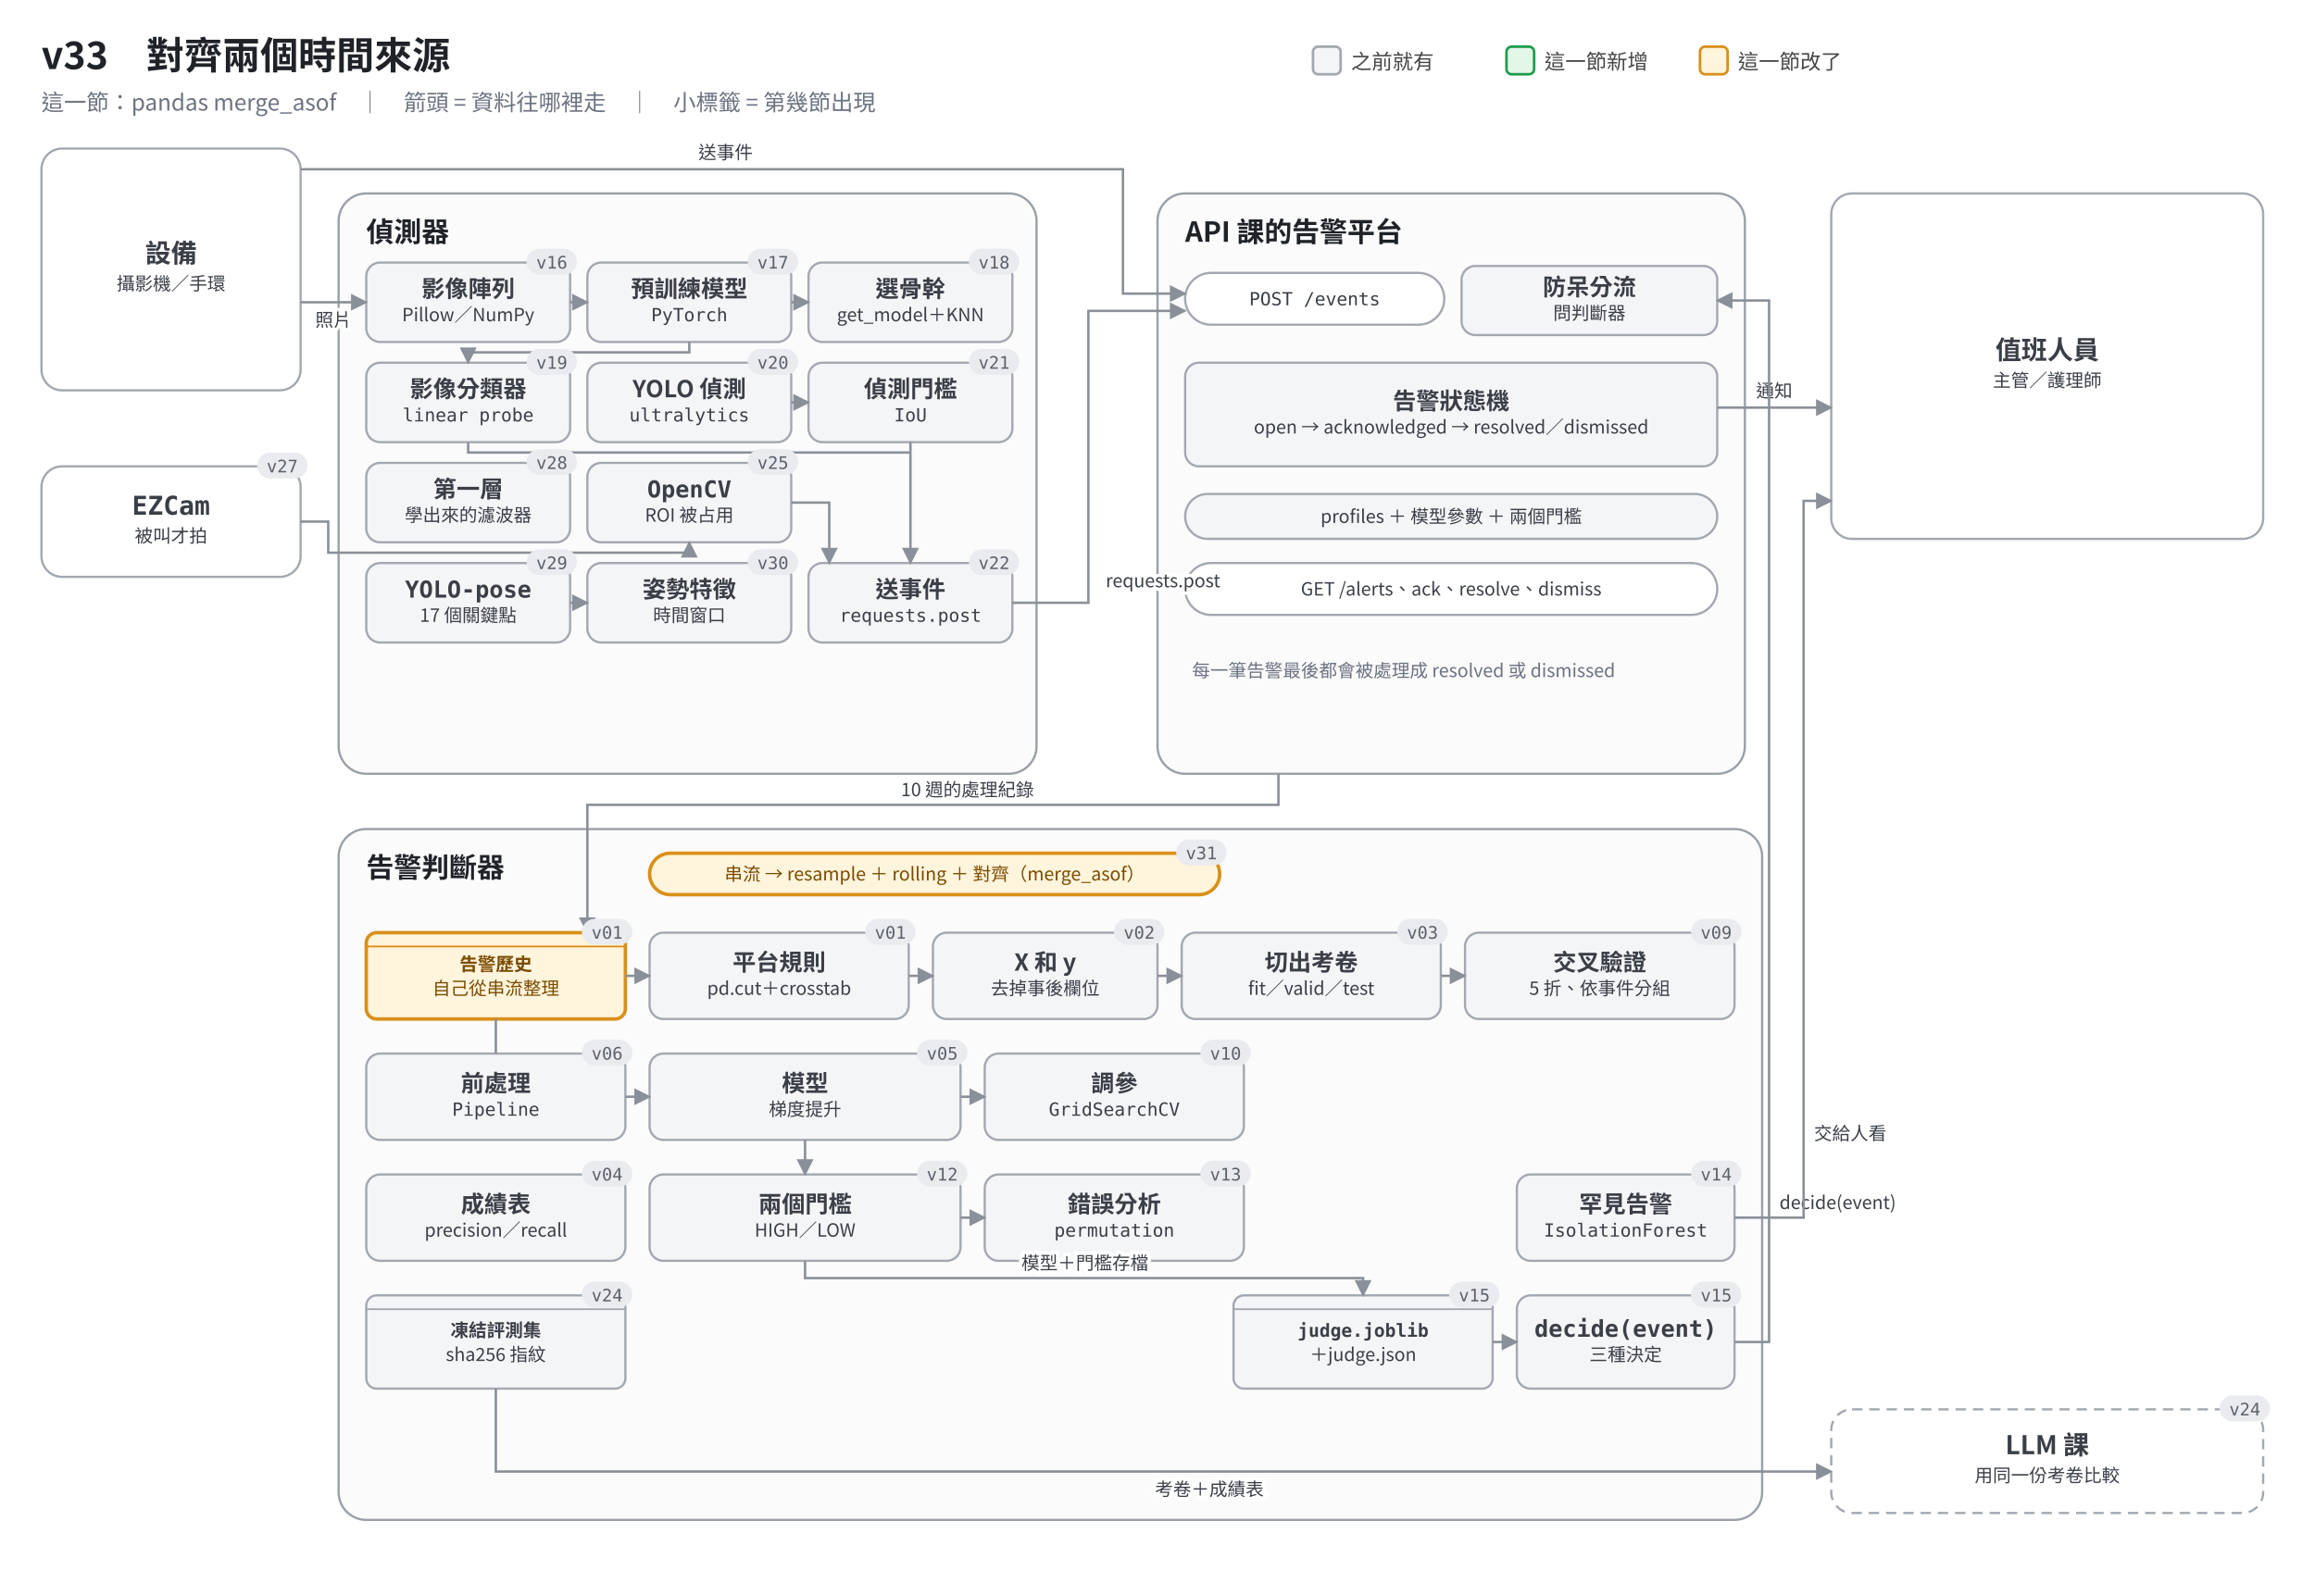
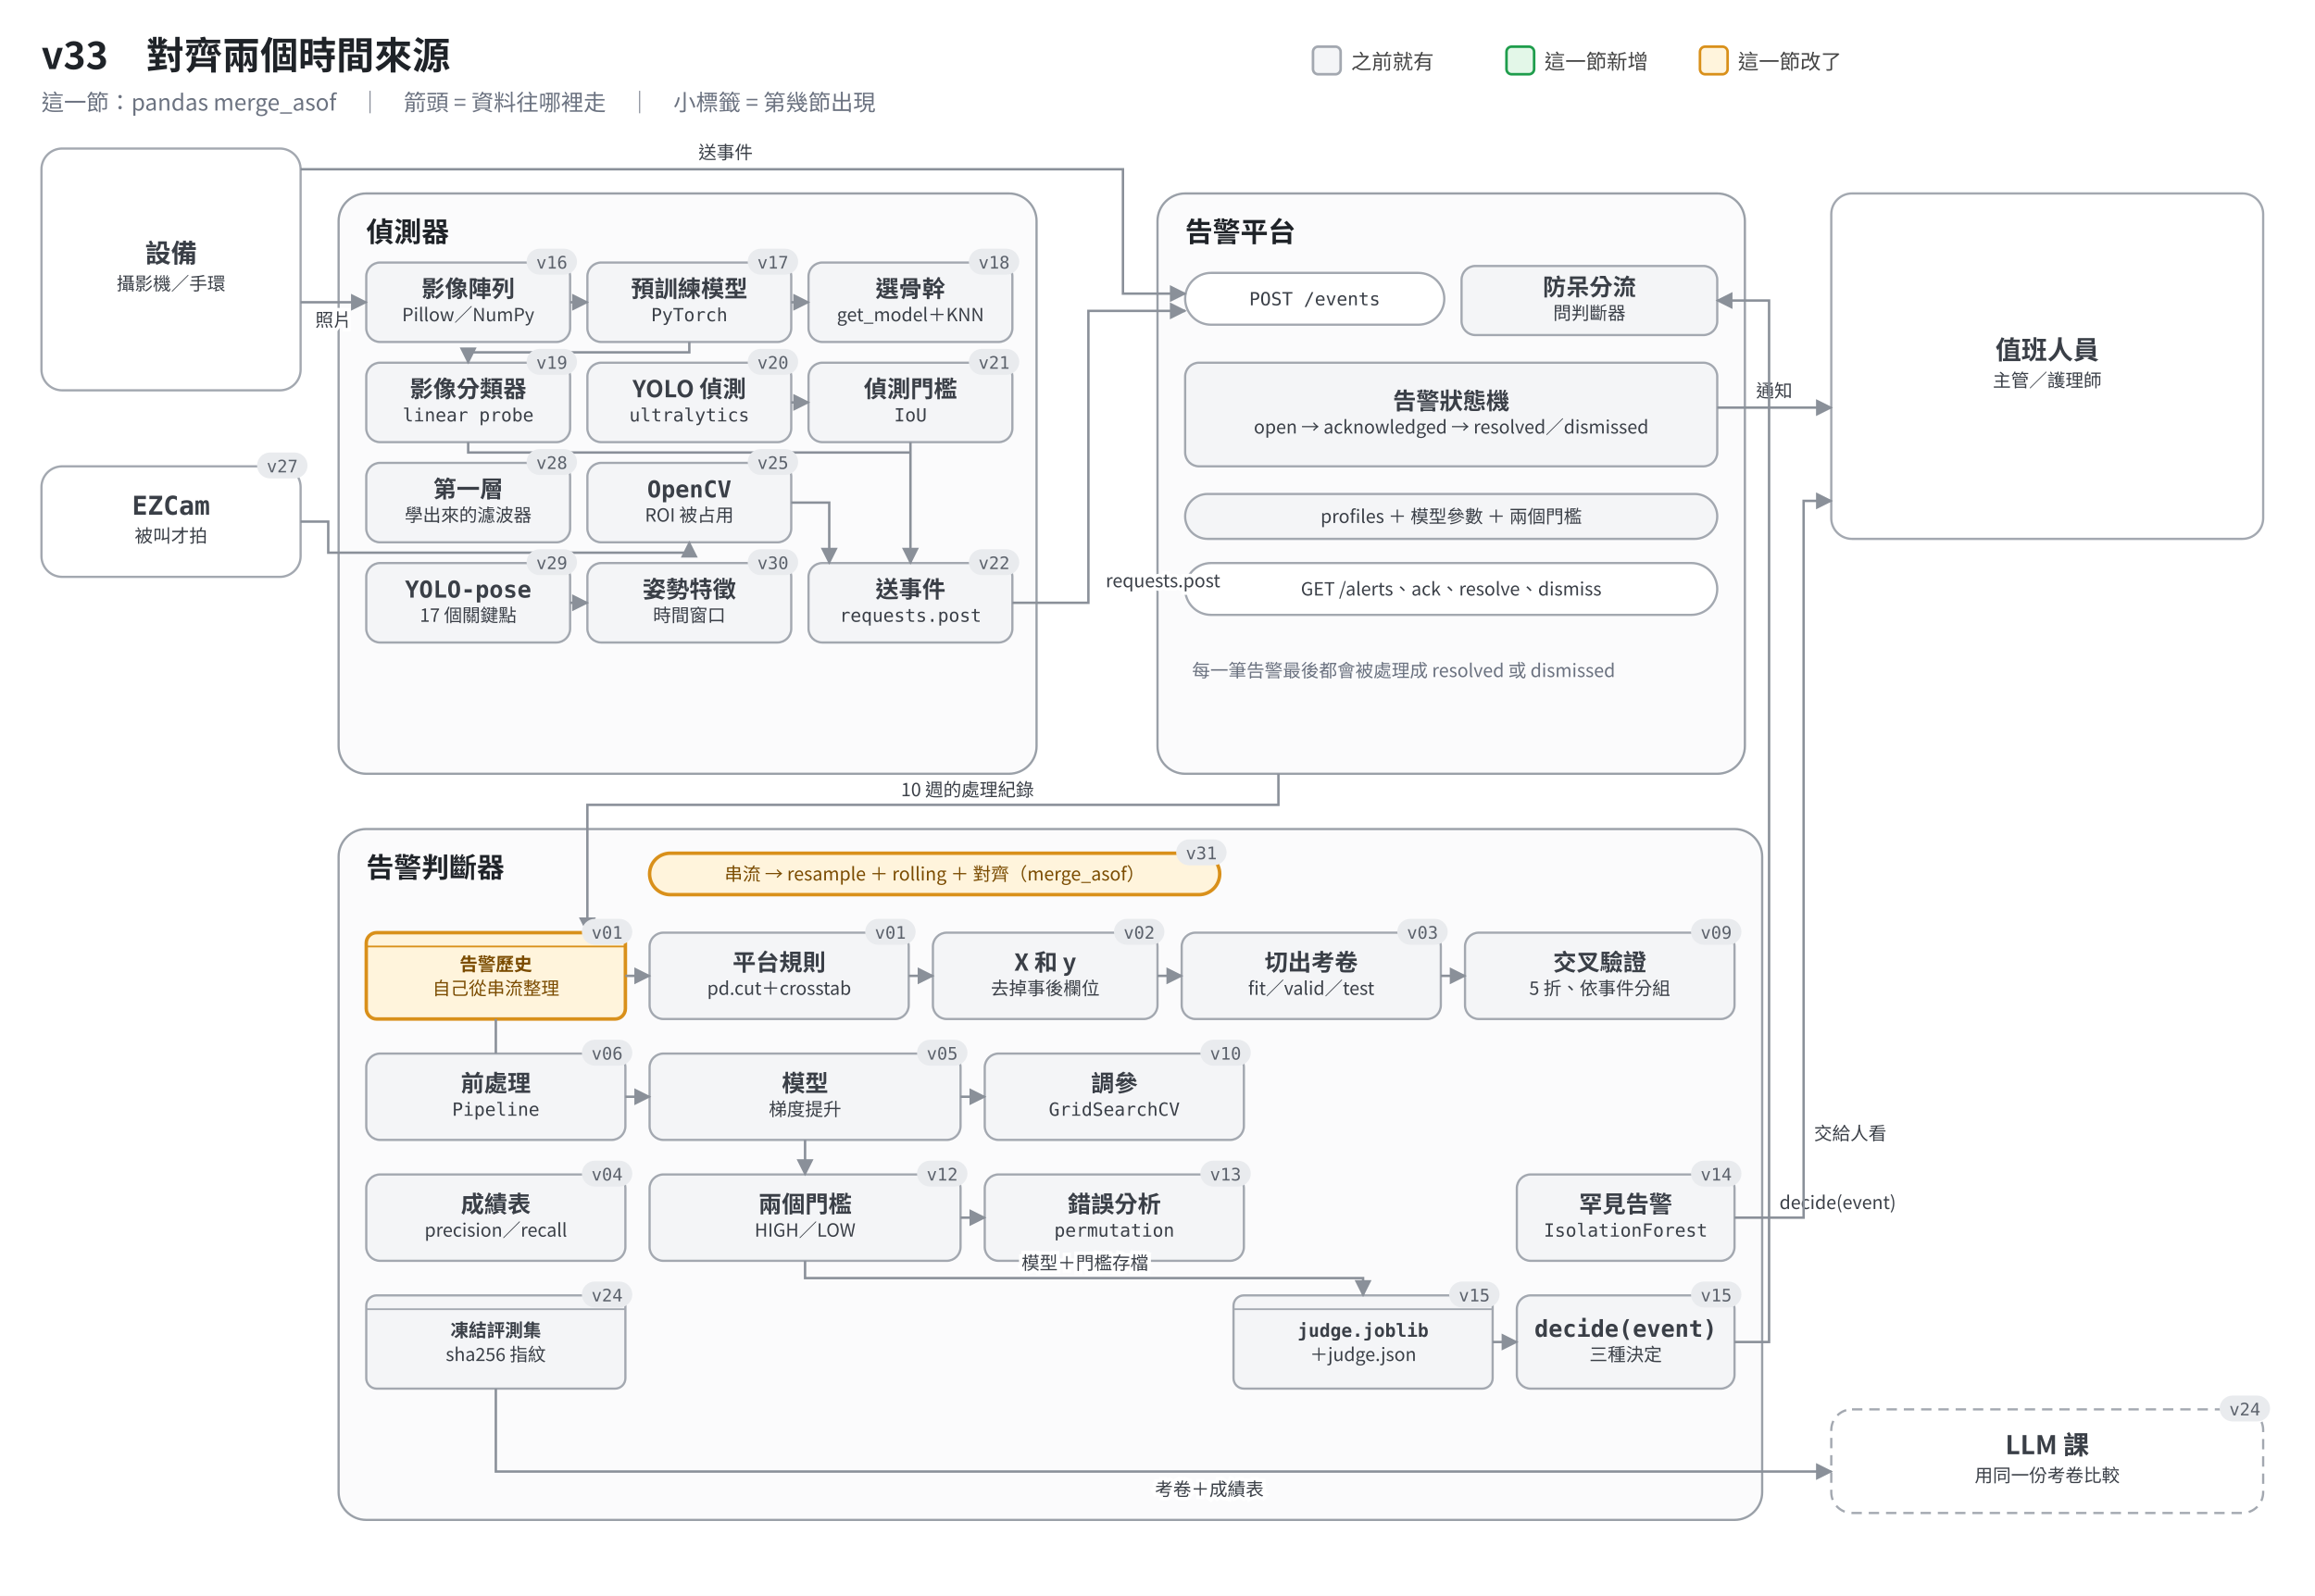
<svg xmlns="http://www.w3.org/2000/svg" viewBox="0 0 1340 924" width="1340" height="924">
  <defs>
    <marker id="arr-old" viewBox="0 0 10 10" refX="9" refY="5" markerWidth="7" markerHeight="7" orient="auto-start-reverse">
      <path d="M0,0 L10,5 L0,10 z" fill="#8a9099" />
    </marker>
    <marker id="arr-new" viewBox="0 0 10 10" refX="9" refY="5" markerWidth="7" markerHeight="7" orient="auto-start-reverse">
      <path d="M0,0 L10,5 L0,10 z" fill="#1f9d4c" />
    </marker>
    <marker id="arr-changed" viewBox="0 0 10 10" refX="9" refY="5" markerWidth="7" markerHeight="7" orient="auto-start-reverse">
      <path d="M0,0 L10,5 L0,10 z" fill="#d9901a" />
    </marker>
    <marker id="arr-error" viewBox="0 0 10 10" refX="9" refY="5" markerWidth="7" markerHeight="7" orient="auto-start-reverse">
      <path d="M0,0 L10,5 L0,10 z" fill="#d33a3a" />
    </marker>
  </defs>
  <rect width="1340" height="924" fill="#ffffff" />
  <text x="24" y="40" font-family="'PingFang TC','Noto Sans TC','Noto Sans CJK TC','Microsoft JhengHei',sans-serif" font-size="22" fill="#1f2328" font-weight="bold" text-anchor="start">v33　對齊兩個時間來源</text>
  <text x="24" y="64" font-family="'PingFang TC','Noto Sans TC','Noto Sans CJK TC','Microsoft JhengHei',sans-serif" font-size="13" fill="#6b7280" font-weight="normal" text-anchor="start">這一節：pandas merge_asof　｜　箭頭 = 資料往哪裡走　｜　小標籤 = 第幾節出現</text>
  <rect x="760" y="27" width="16" height="16" rx="3" fill="#f4f5f7" stroke="#a3a8b0" stroke-width="1.5" />
  <text x="782" y="40" font-family="'PingFang TC','Noto Sans TC','Noto Sans CJK TC','Microsoft JhengHei',sans-serif" font-size="12" fill="#444" font-weight="normal" text-anchor="start">之前就有</text>
  <rect x="872" y="27" width="16" height="16" rx="3" fill="#e3f7e8" stroke="#1f9d4c" stroke-width="1.5" />
  <text x="894" y="40" font-family="'PingFang TC','Noto Sans TC','Noto Sans CJK TC','Microsoft JhengHei',sans-serif" font-size="12" fill="#444" font-weight="normal" text-anchor="start">這一節新增</text>
  <rect x="984" y="27" width="16" height="16" rx="3" fill="#fff4dc" stroke="#d9901a" stroke-width="1.5" />
  <text x="1006" y="40" font-family="'PingFang TC','Noto Sans TC','Noto Sans CJK TC','Microsoft JhengHei',sans-serif" font-size="12" fill="#444" font-weight="normal" text-anchor="start">這一節改了</text>
  <rect x="670" y="112" width="340" height="336" rx="16" fill="#fbfbfc" stroke="#9aa0a8" stroke-width="1.3" />
-   <text x="686" y="140" font-family="'PingFang TC','Noto Sans TC','Noto Sans CJK TC','Microsoft JhengHei',sans-serif" font-size="16" fill="#1f2328" font-weight="bold" text-anchor="start">API 課的告警平台</text>
+   <text x="686" y="140" font-family="'PingFang TC','Noto Sans TC','Noto Sans CJK TC','Microsoft JhengHei',sans-serif" font-size="16" fill="#1f2328" font-weight="bold" text-anchor="start">告警平台</text>
  <rect x="196" y="112" width="404" height="336" rx="16" fill="#fbfbfc" stroke="#9aa0a8" stroke-width="1.3" />
  <text x="212" y="140" font-family="'PingFang TC','Noto Sans TC','Noto Sans CJK TC','Microsoft JhengHei',sans-serif" font-size="16" fill="#1f2328" font-weight="bold" text-anchor="start">偵測器</text>
  <rect x="196" y="480" width="824" height="400" rx="16" fill="#fbfbfc" stroke="#9aa0a8" stroke-width="1.3" />
  <text x="212" y="508" font-family="'PingFang TC','Noto Sans TC','Noto Sans CJK TC','Microsoft JhengHei',sans-serif" font-size="16" fill="#1f2328" font-weight="bold" text-anchor="start">告警判斷器</text>
  <rect x="24" y="86" width="150" height="140" rx="12" fill="#ffffff" stroke="#a3a8b0" stroke-width="1.3" />
  <text x="99" y="152" font-family="'PingFang TC','Noto Sans TC','Noto Sans CJK TC','Microsoft JhengHei',sans-serif" font-size="15" fill="#3a3f47" font-weight="bold" text-anchor="middle">設備</text>
  <text x="99" y="168" font-family="'PingFang TC','Noto Sans TC','Noto Sans CJK TC','Microsoft JhengHei',sans-serif" font-size="10.5" fill="#3a3f47" font-weight="normal" text-anchor="middle">攝影機／手環</text>
  <rect x="24" y="270" width="150" height="64" rx="12" fill="#ffffff" stroke="#a3a8b0" stroke-width="1.3" />
  <text x="99" y="298" font-family="'SF Mono',Menlo,Consolas,'DejaVu Sans Mono',monospace" font-size="15" fill="#3a3f47" font-weight="bold" text-anchor="middle">EZCam</text>
  <text x="99" y="314" font-family="'PingFang TC','Noto Sans TC','Noto Sans CJK TC','Microsoft JhengHei',sans-serif" font-size="10.5" fill="#3a3f47" font-weight="normal" text-anchor="middle">被叫才拍</text>
  <rect x="212" y="152" width="118" height="46" rx="8" fill="#f4f5f7" stroke="#a3a8b0" stroke-width="1.3" />
  <text x="271" y="172" font-family="'PingFang TC','Noto Sans TC','Noto Sans CJK TC','Microsoft JhengHei',sans-serif" font-size="13.5" fill="#3a3f47" font-weight="bold" text-anchor="middle">影像陣列</text>
  <text x="271" y="186" font-family="'PingFang TC','Noto Sans TC','Noto Sans CJK TC','Microsoft JhengHei',sans-serif" font-size="10.5" fill="#3a3f47" font-weight="normal" text-anchor="middle">Pillow／NumPy</text>
  <rect x="340" y="152" width="118" height="46" rx="8" fill="#f4f5f7" stroke="#a3a8b0" stroke-width="1.3" />
  <text x="399" y="172" font-family="'PingFang TC','Noto Sans TC','Noto Sans CJK TC','Microsoft JhengHei',sans-serif" font-size="13.5" fill="#3a3f47" font-weight="bold" text-anchor="middle">預訓練模型</text>
  <text x="399" y="186" font-family="'SF Mono',Menlo,Consolas,'DejaVu Sans Mono',monospace" font-size="10.5" fill="#3a3f47" font-weight="normal" text-anchor="middle">PyTorch</text>
  <rect x="468" y="152" width="118" height="46" rx="8" fill="#f4f5f7" stroke="#a3a8b0" stroke-width="1.3" />
  <text x="527" y="172" font-family="'PingFang TC','Noto Sans TC','Noto Sans CJK TC','Microsoft JhengHei',sans-serif" font-size="13.5" fill="#3a3f47" font-weight="bold" text-anchor="middle">選骨幹</text>
  <text x="527" y="186" font-family="'PingFang TC','Noto Sans TC','Noto Sans CJK TC','Microsoft JhengHei',sans-serif" font-size="10.5" fill="#3a3f47" font-weight="normal" text-anchor="middle">get_model＋KNN</text>
  <rect x="212" y="210" width="118" height="46" rx="8" fill="#f4f5f7" stroke="#a3a8b0" stroke-width="1.3" />
  <text x="271" y="230" font-family="'PingFang TC','Noto Sans TC','Noto Sans CJK TC','Microsoft JhengHei',sans-serif" font-size="13.5" fill="#3a3f47" font-weight="bold" text-anchor="middle">影像分類器</text>
  <text x="271" y="244" font-family="'SF Mono',Menlo,Consolas,'DejaVu Sans Mono',monospace" font-size="10.5" fill="#3a3f47" font-weight="normal" text-anchor="middle">linear probe</text>
  <rect x="340" y="210" width="118" height="46" rx="8" fill="#f4f5f7" stroke="#a3a8b0" stroke-width="1.3" />
  <text x="399" y="230" font-family="'PingFang TC','Noto Sans TC','Noto Sans CJK TC','Microsoft JhengHei',sans-serif" font-size="13.5" fill="#3a3f47" font-weight="bold" text-anchor="middle">YOLO 偵測</text>
  <text x="399" y="244" font-family="'SF Mono',Menlo,Consolas,'DejaVu Sans Mono',monospace" font-size="10.5" fill="#3a3f47" font-weight="normal" text-anchor="middle">ultralytics</text>
  <rect x="468" y="210" width="118" height="46" rx="8" fill="#f4f5f7" stroke="#a3a8b0" stroke-width="1.3" />
  <text x="527" y="230" font-family="'PingFang TC','Noto Sans TC','Noto Sans CJK TC','Microsoft JhengHei',sans-serif" font-size="13.5" fill="#3a3f47" font-weight="bold" text-anchor="middle">偵測門檻</text>
  <text x="527" y="244" font-family="'SF Mono',Menlo,Consolas,'DejaVu Sans Mono',monospace" font-size="10.5" fill="#3a3f47" font-weight="normal" text-anchor="middle">IoU</text>
  <rect x="212" y="268" width="118" height="46" rx="8" fill="#f4f5f7" stroke="#a3a8b0" stroke-width="1.3" />
  <text x="271" y="288" font-family="'PingFang TC','Noto Sans TC','Noto Sans CJK TC','Microsoft JhengHei',sans-serif" font-size="13.5" fill="#3a3f47" font-weight="bold" text-anchor="middle">第一層</text>
  <text x="271" y="302" font-family="'PingFang TC','Noto Sans TC','Noto Sans CJK TC','Microsoft JhengHei',sans-serif" font-size="10.5" fill="#3a3f47" font-weight="normal" text-anchor="middle">學出來的濾波器</text>
  <rect x="340" y="268" width="118" height="46" rx="8" fill="#f4f5f7" stroke="#a3a8b0" stroke-width="1.3" />
  <text x="399" y="288" font-family="'SF Mono',Menlo,Consolas,'DejaVu Sans Mono',monospace" font-size="13.5" fill="#3a3f47" font-weight="bold" text-anchor="middle">OpenCV</text>
  <text x="399" y="302" font-family="'PingFang TC','Noto Sans TC','Noto Sans CJK TC','Microsoft JhengHei',sans-serif" font-size="10.5" fill="#3a3f47" font-weight="normal" text-anchor="middle">ROI 被占用</text>
  <rect x="212" y="326" width="118" height="46" rx="8" fill="#f4f5f7" stroke="#a3a8b0" stroke-width="1.3" />
  <text x="271" y="346" font-family="'SF Mono',Menlo,Consolas,'DejaVu Sans Mono',monospace" font-size="13.5" fill="#3a3f47" font-weight="bold" text-anchor="middle">YOLO-pose</text>
  <text x="271" y="360" font-family="'PingFang TC','Noto Sans TC','Noto Sans CJK TC','Microsoft JhengHei',sans-serif" font-size="10.5" fill="#3a3f47" font-weight="normal" text-anchor="middle">17 個關鍵點</text>
  <rect x="340" y="326" width="118" height="46" rx="8" fill="#f4f5f7" stroke="#a3a8b0" stroke-width="1.3" />
  <text x="399" y="346" font-family="'PingFang TC','Noto Sans TC','Noto Sans CJK TC','Microsoft JhengHei',sans-serif" font-size="13.5" fill="#3a3f47" font-weight="bold" text-anchor="middle">姿勢特徵</text>
  <text x="399" y="360" font-family="'PingFang TC','Noto Sans TC','Noto Sans CJK TC','Microsoft JhengHei',sans-serif" font-size="10.5" fill="#3a3f47" font-weight="normal" text-anchor="middle">時間窗口</text>
  <rect x="468" y="326" width="118" height="46" rx="8" fill="#f4f5f7" stroke="#a3a8b0" stroke-width="1.3" />
  <text x="527" y="346" font-family="'PingFang TC','Noto Sans TC','Noto Sans CJK TC','Microsoft JhengHei',sans-serif" font-size="13.5" fill="#3a3f47" font-weight="bold" text-anchor="middle">送事件</text>
  <text x="527" y="360" font-family="'SF Mono',Menlo,Consolas,'DejaVu Sans Mono',monospace" font-size="10.5" fill="#3a3f47" font-weight="normal" text-anchor="middle">requests.post</text>
  <rect x="686" y="158" width="150" height="30" rx="15" fill="#ffffff" stroke="#a3a8b0" stroke-width="1.3" />
  <text x="761" y="176.78" font-family="'SF Mono',Menlo,Consolas,'DejaVu Sans Mono',monospace" font-size="10.5" fill="#3a3f47" font-weight="normal" text-anchor="middle">POST /events</text>
  <rect x="846" y="154" width="148" height="40" rx="8" fill="#f4f5f7" stroke="#a3a8b0" stroke-width="1.3" />
  <text x="920" y="171" font-family="'PingFang TC','Noto Sans TC','Noto Sans CJK TC','Microsoft JhengHei',sans-serif" font-size="13.5" fill="#3a3f47" font-weight="bold" text-anchor="middle">防呆分流</text>
  <text x="920" y="185" font-family="'PingFang TC','Noto Sans TC','Noto Sans CJK TC','Microsoft JhengHei',sans-serif" font-size="10.5" fill="#3a3f47" font-weight="normal" text-anchor="middle">問判斷器</text>
  <rect x="686" y="210" width="308" height="60" rx="8" fill="#f4f5f7" stroke="#a3a8b0" stroke-width="1.3" />
  <text x="840" y="237" font-family="'PingFang TC','Noto Sans TC','Noto Sans CJK TC','Microsoft JhengHei',sans-serif" font-size="13.5" fill="#3a3f47" font-weight="bold" text-anchor="middle">告警狀態機</text>
  <text x="840" y="251" font-family="'PingFang TC','Noto Sans TC','Noto Sans CJK TC','Microsoft JhengHei',sans-serif" font-size="10.5" fill="#3a3f47" font-weight="normal" text-anchor="middle">open → acknowledged → resolved／dismissed</text>
  <rect x="686" y="286" width="308" height="26" rx="13" fill="#f4f5f7" stroke="#a3a8b0" stroke-width="1.3" />
  <text x="840" y="302.78" font-family="'PingFang TC','Noto Sans TC','Noto Sans CJK TC','Microsoft JhengHei',sans-serif" font-size="10.5" fill="#3a3f47" font-weight="normal" text-anchor="middle">profiles ＋ 模型參數 ＋ 兩個門檻</text>
  <rect x="686" y="326" width="308" height="30" rx="15" fill="#ffffff" stroke="#a3a8b0" stroke-width="1.3" />
  <text x="840" y="344.78" font-family="'PingFang TC','Noto Sans TC','Noto Sans CJK TC','Microsoft JhengHei',sans-serif" font-size="10.5" fill="#3a3f47" font-weight="normal" text-anchor="middle">GET /alerts、ack、resolve、dismiss</text>
  <text x="690" y="392" font-family="'PingFang TC','Noto Sans TC','Noto Sans CJK TC','Microsoft JhengHei',sans-serif" font-size="10.5" fill="#6b7280" font-weight="normal" text-anchor="start">每一筆告警最後都會被處理成 resolved 或 dismissed</text>
  <rect x="1060" y="112" width="250" height="200" rx="12" fill="#ffffff" stroke="#a3a8b0" stroke-width="1.3" />
  <text x="1185" y="208" font-family="'PingFang TC','Noto Sans TC','Noto Sans CJK TC','Microsoft JhengHei',sans-serif" font-size="15" fill="#3a3f47" font-weight="bold" text-anchor="middle">值班人員</text>
  <text x="1185" y="224" font-family="'PingFang TC','Noto Sans TC','Noto Sans CJK TC','Microsoft JhengHei',sans-serif" font-size="10.5" fill="#3a3f47" font-weight="normal" text-anchor="middle">主管／護理師</text>
  <rect x="1060" y="816" width="250" height="60" rx="12" fill="#ffffff" stroke="#a3a8b0" stroke-width="1.3" stroke-dasharray="6 4" />
  <text x="1185" y="842" font-family="'PingFang TC','Noto Sans TC','Noto Sans CJK TC','Microsoft JhengHei',sans-serif" font-size="15" fill="#3a3f47" font-weight="bold" text-anchor="middle">LLM 課</text>
  <text x="1185" y="858" font-family="'PingFang TC','Noto Sans TC','Noto Sans CJK TC','Microsoft JhengHei',sans-serif" font-size="10.5" fill="#3a3f47" font-weight="normal" text-anchor="middle">用同一份考卷比較</text>
  <rect x="376" y="494" width="330" height="24" rx="12" fill="#fff4dc" stroke="#d9901a" stroke-width="2" />
  <text x="541" y="509.78" font-family="'PingFang TC','Noto Sans TC','Noto Sans CJK TC','Microsoft JhengHei',sans-serif" font-size="10.5" fill="#7a4b00" font-weight="normal" text-anchor="middle">串流 → resample ＋ rolling ＋ 對齊（merge_asof）</text>
  <rect x="212" y="540" width="150" height="50" rx="6" fill="#fff4dc" stroke="#d9901a" stroke-width="2" />
  <path d="M212,548 h150" stroke="#d9901a" stroke-width="1" />
  <text x="287" y="562" font-family="'PingFang TC','Noto Sans TC','Noto Sans CJK TC','Microsoft JhengHei',sans-serif" font-size="10.5" fill="#7a4b00" font-weight="bold" text-anchor="middle">告警歷史</text>
  <text x="287" y="576" font-family="'PingFang TC','Noto Sans TC','Noto Sans CJK TC','Microsoft JhengHei',sans-serif" font-size="10.5" fill="#7a4b00" font-weight="normal" text-anchor="middle">自己從串流整理</text>
  <rect x="376" y="540" width="150" height="50" rx="8" fill="#f4f5f7" stroke="#a3a8b0" stroke-width="1.3" />
  <text x="451" y="562" font-family="'PingFang TC','Noto Sans TC','Noto Sans CJK TC','Microsoft JhengHei',sans-serif" font-size="13.5" fill="#3a3f47" font-weight="bold" text-anchor="middle">平台規則</text>
  <text x="451" y="576" font-family="'PingFang TC','Noto Sans TC','Noto Sans CJK TC','Microsoft JhengHei',sans-serif" font-size="10.5" fill="#3a3f47" font-weight="normal" text-anchor="middle">pd.cut＋crosstab</text>
  <rect x="540" y="540" width="130" height="50" rx="8" fill="#f4f5f7" stroke="#a3a8b0" stroke-width="1.3" />
  <text x="605" y="562" font-family="'PingFang TC','Noto Sans TC','Noto Sans CJK TC','Microsoft JhengHei',sans-serif" font-size="13.5" fill="#3a3f47" font-weight="bold" text-anchor="middle">X 和 y</text>
  <text x="605" y="576" font-family="'PingFang TC','Noto Sans TC','Noto Sans CJK TC','Microsoft JhengHei',sans-serif" font-size="10.5" fill="#3a3f47" font-weight="normal" text-anchor="middle">去掉事後欄位</text>
  <rect x="684" y="540" width="150" height="50" rx="8" fill="#f4f5f7" stroke="#a3a8b0" stroke-width="1.3" />
  <text x="759" y="562" font-family="'PingFang TC','Noto Sans TC','Noto Sans CJK TC','Microsoft JhengHei',sans-serif" font-size="13.5" fill="#3a3f47" font-weight="bold" text-anchor="middle">切出考卷</text>
  <text x="759" y="576" font-family="'PingFang TC','Noto Sans TC','Noto Sans CJK TC','Microsoft JhengHei',sans-serif" font-size="10.5" fill="#3a3f47" font-weight="normal" text-anchor="middle">fit／valid／test</text>
  <rect x="848" y="540" width="156" height="50" rx="8" fill="#f4f5f7" stroke="#a3a8b0" stroke-width="1.3" />
  <text x="926" y="562" font-family="'PingFang TC','Noto Sans TC','Noto Sans CJK TC','Microsoft JhengHei',sans-serif" font-size="13.5" fill="#3a3f47" font-weight="bold" text-anchor="middle">交叉驗證</text>
  <text x="926" y="576" font-family="'PingFang TC','Noto Sans TC','Noto Sans CJK TC','Microsoft JhengHei',sans-serif" font-size="10.5" fill="#3a3f47" font-weight="normal" text-anchor="middle">5 折、依事件分組</text>
  <rect x="212" y="610" width="150" height="50" rx="8" fill="#f4f5f7" stroke="#a3a8b0" stroke-width="1.3" />
  <text x="287" y="632" font-family="'PingFang TC','Noto Sans TC','Noto Sans CJK TC','Microsoft JhengHei',sans-serif" font-size="13.5" fill="#3a3f47" font-weight="bold" text-anchor="middle">前處理</text>
  <text x="287" y="646" font-family="'SF Mono',Menlo,Consolas,'DejaVu Sans Mono',monospace" font-size="10.5" fill="#3a3f47" font-weight="normal" text-anchor="middle">Pipeline</text>
  <rect x="376" y="610" width="180" height="50" rx="8" fill="#f4f5f7" stroke="#a3a8b0" stroke-width="1.3" />
  <text x="466" y="632" font-family="'PingFang TC','Noto Sans TC','Noto Sans CJK TC','Microsoft JhengHei',sans-serif" font-size="13.5" fill="#3a3f47" font-weight="bold" text-anchor="middle">模型</text>
  <text x="466" y="646" font-family="'PingFang TC','Noto Sans TC','Noto Sans CJK TC','Microsoft JhengHei',sans-serif" font-size="10.5" fill="#3a3f47" font-weight="normal" text-anchor="middle">梯度提升</text>
  <rect x="570" y="610" width="150" height="50" rx="8" fill="#f4f5f7" stroke="#a3a8b0" stroke-width="1.3" />
  <text x="645" y="632" font-family="'PingFang TC','Noto Sans TC','Noto Sans CJK TC','Microsoft JhengHei',sans-serif" font-size="13.5" fill="#3a3f47" font-weight="bold" text-anchor="middle">調參</text>
  <text x="645" y="646" font-family="'SF Mono',Menlo,Consolas,'DejaVu Sans Mono',monospace" font-size="10.5" fill="#3a3f47" font-weight="normal" text-anchor="middle">GridSearchCV</text>
  <rect x="212" y="680" width="150" height="50" rx="8" fill="#f4f5f7" stroke="#a3a8b0" stroke-width="1.3" />
  <text x="287" y="702" font-family="'PingFang TC','Noto Sans TC','Noto Sans CJK TC','Microsoft JhengHei',sans-serif" font-size="13.5" fill="#3a3f47" font-weight="bold" text-anchor="middle">成績表</text>
  <text x="287" y="716" font-family="'PingFang TC','Noto Sans TC','Noto Sans CJK TC','Microsoft JhengHei',sans-serif" font-size="10.5" fill="#3a3f47" font-weight="normal" text-anchor="middle">precision／recall</text>
  <rect x="376" y="680" width="180" height="50" rx="8" fill="#f4f5f7" stroke="#a3a8b0" stroke-width="1.3" />
  <text x="466" y="702" font-family="'PingFang TC','Noto Sans TC','Noto Sans CJK TC','Microsoft JhengHei',sans-serif" font-size="13.5" fill="#3a3f47" font-weight="bold" text-anchor="middle">兩個門檻</text>
  <text x="466" y="716" font-family="'PingFang TC','Noto Sans TC','Noto Sans CJK TC','Microsoft JhengHei',sans-serif" font-size="10.5" fill="#3a3f47" font-weight="normal" text-anchor="middle">HIGH／LOW</text>
  <rect x="570" y="680" width="150" height="50" rx="8" fill="#f4f5f7" stroke="#a3a8b0" stroke-width="1.3" />
  <text x="645" y="702" font-family="'PingFang TC','Noto Sans TC','Noto Sans CJK TC','Microsoft JhengHei',sans-serif" font-size="13.5" fill="#3a3f47" font-weight="bold" text-anchor="middle">錯誤分析</text>
  <text x="645" y="716" font-family="'SF Mono',Menlo,Consolas,'DejaVu Sans Mono',monospace" font-size="10.5" fill="#3a3f47" font-weight="normal" text-anchor="middle">permutation</text>
  <rect x="878" y="680" width="126" height="50" rx="8" fill="#f4f5f7" stroke="#a3a8b0" stroke-width="1.3" />
  <text x="941" y="702" font-family="'PingFang TC','Noto Sans TC','Noto Sans CJK TC','Microsoft JhengHei',sans-serif" font-size="13.5" fill="#3a3f47" font-weight="bold" text-anchor="middle">罕見告警</text>
  <text x="941" y="716" font-family="'SF Mono',Menlo,Consolas,'DejaVu Sans Mono',monospace" font-size="10.5" fill="#3a3f47" font-weight="normal" text-anchor="middle">IsolationForest</text>
  <rect x="212" y="750" width="150" height="54" rx="6" fill="#f4f5f7" stroke="#a3a8b0" stroke-width="1.3" />
  <path d="M212,758 h150" stroke="#a3a8b0" stroke-width="1" />
  <text x="287" y="774" font-family="'PingFang TC','Noto Sans TC','Noto Sans CJK TC','Microsoft JhengHei',sans-serif" font-size="10.5" fill="#3a3f47" font-weight="bold" text-anchor="middle">凍結評測集</text>
  <text x="287" y="788" font-family="'PingFang TC','Noto Sans TC','Noto Sans CJK TC','Microsoft JhengHei',sans-serif" font-size="10.5" fill="#3a3f47" font-weight="normal" text-anchor="middle">sha256 指紋</text>
  <rect x="714" y="750" width="150" height="54" rx="6" fill="#f4f5f7" stroke="#a3a8b0" stroke-width="1.3" />
  <path d="M714,758 h150" stroke="#a3a8b0" stroke-width="1" />
  <text x="789" y="774" font-family="'SF Mono',Menlo,Consolas,'DejaVu Sans Mono',monospace" font-size="10.5" fill="#3a3f47" font-weight="bold" text-anchor="middle">judge.joblib</text>
  <text x="789" y="788" font-family="'PingFang TC','Noto Sans TC','Noto Sans CJK TC','Microsoft JhengHei',sans-serif" font-size="10.5" fill="#3a3f47" font-weight="normal" text-anchor="middle">＋judge.json</text>
  <rect x="878" y="750" width="126" height="54" rx="8" fill="#f4f5f7" stroke="#a3a8b0" stroke-width="1.3" />
  <text x="941" y="774" font-family="'SF Mono',Menlo,Consolas,'DejaVu Sans Mono',monospace" font-size="13.5" fill="#3a3f47" font-weight="bold" text-anchor="middle">decide(event)</text>
  <text x="941" y="788" font-family="'PingFang TC','Noto Sans TC','Noto Sans CJK TC','Microsoft JhengHei',sans-serif" font-size="10.5" fill="#3a3f47" font-weight="normal" text-anchor="middle">三種決定</text>
  <polyline points="174,98 650,98 650,170 686,170" fill="none" stroke="#8a9099" stroke-width="1.4" marker-end="url(#arr-old)" />
  <text x="420" y="92" font-family="'PingFang TC','Noto Sans TC','Noto Sans CJK TC','Microsoft JhengHei',sans-serif" font-size="10.5" fill="#3a3f47" text-anchor="middle" stroke="#fff" stroke-width="4" paint-order="stroke">送事件</text>
  <polyline points="174,175 212,175" fill="none" stroke="#8a9099" stroke-width="1.4" marker-end="url(#arr-old)" />
  <text x="193" y="189" font-family="'PingFang TC','Noto Sans TC','Noto Sans CJK TC','Microsoft JhengHei',sans-serif" font-size="10.5" fill="#3a3f47" text-anchor="middle" stroke="#fff" stroke-width="4" paint-order="stroke">照片</text>
  <polyline points="174,302 190,302 190,320 399,320 399,314" fill="none" stroke="#8a9099" stroke-width="1.4" marker-end="url(#arr-old)" />
  <polyline points="330,175 340,175" fill="none" stroke="#8a9099" stroke-width="1.4" marker-end="url(#arr-old)" />
  <polyline points="458,175 468,175" fill="none" stroke="#8a9099" stroke-width="1.4" marker-end="url(#arr-old)" />
  <polyline points="399,198 399,204 271,204 271,210" fill="none" stroke="#8a9099" stroke-width="1.4" marker-end="url(#arr-old)" />
  <polyline points="458,233 468,233" fill="none" stroke="#8a9099" stroke-width="1.4" marker-end="url(#arr-old)" />
  <polyline points="330,349 340,349" fill="none" stroke="#8a9099" stroke-width="1.4" marker-end="url(#arr-old)" />
  <polyline points="271,256 271,262 527,262" fill="none" stroke="#8a9099" stroke-width="1.4" />
  <polyline points="527,256 527,326" fill="none" stroke="#8a9099" stroke-width="1.4" marker-end="url(#arr-old)" />
  <polyline points="458,291 480,291 480,326" fill="none" stroke="#8a9099" stroke-width="1.4" marker-end="url(#arr-old)" />
  <polyline points="586,349 630,349 630,180 686,180" fill="none" stroke="#8a9099" stroke-width="1.4" marker-end="url(#arr-old)" />
  <text x="640" y="340" font-family="'PingFang TC','Noto Sans TC','Noto Sans CJK TC','Microsoft JhengHei',sans-serif" font-size="10.5" fill="#3a3f47" text-anchor="start" stroke="#fff" stroke-width="4" paint-order="stroke">requests.post</text>
  <polyline points="994,236 1060,236" fill="none" stroke="#8a9099" stroke-width="1.4" marker-end="url(#arr-old)" />
  <text x="1027" y="230" font-family="'PingFang TC','Noto Sans TC','Noto Sans CJK TC','Microsoft JhengHei',sans-serif" font-size="10.5" fill="#3a3f47" text-anchor="middle" stroke="#fff" stroke-width="4" paint-order="stroke">通知</text>
  <polyline points="740,448 740,466 340,466 340,540" fill="none" stroke="#8a9099" stroke-width="1.4" marker-end="url(#arr-old)" />
  <text x="560" y="461" font-family="'PingFang TC','Noto Sans TC','Noto Sans CJK TC','Microsoft JhengHei',sans-serif" font-size="10.5" fill="#3a3f47" text-anchor="middle" stroke="#fff" stroke-width="4" paint-order="stroke">10 週的處理紀錄</text>
  <polyline points="362,565 376,565" fill="none" stroke="#8a9099" stroke-width="1.4" marker-end="url(#arr-old)" />
  <polyline points="526,565 540,565" fill="none" stroke="#8a9099" stroke-width="1.4" marker-end="url(#arr-old)" />
  <polyline points="670,565 684,565" fill="none" stroke="#8a9099" stroke-width="1.4" marker-end="url(#arr-old)" />
  <polyline points="834,565 848,565" fill="none" stroke="#8a9099" stroke-width="1.4" marker-end="url(#arr-old)" />
  <polyline points="362,635 376,635" fill="none" stroke="#8a9099" stroke-width="1.4" marker-end="url(#arr-old)" />
  <polyline points="556,635 570,635" fill="none" stroke="#8a9099" stroke-width="1.4" marker-end="url(#arr-old)" />
  <polyline points="287,610 287,590" fill="none" stroke="#8a9099" stroke-width="1.4" />
  <polyline points="466,660 466,680" fill="none" stroke="#8a9099" stroke-width="1.4" marker-end="url(#arr-old)" />
  <polyline points="556,705 570,705" fill="none" stroke="#8a9099" stroke-width="1.4" marker-end="url(#arr-old)" />
  <polyline points="466,730 466,740 789,740 789,750" fill="none" stroke="#8a9099" stroke-width="1.4" marker-end="url(#arr-old)" />
  <text x="628" y="735" font-family="'PingFang TC','Noto Sans TC','Noto Sans CJK TC','Microsoft JhengHei',sans-serif" font-size="10.5" fill="#3a3f47" text-anchor="middle" stroke="#fff" stroke-width="4" paint-order="stroke">模型＋門檻存檔</text>
  <polyline points="864,777 878,777" fill="none" stroke="#8a9099" stroke-width="1.4" marker-end="url(#arr-old)" />
  <polyline points="1004,777 1024,777 1024,174 994,174" fill="none" stroke="#8a9099" stroke-width="1.4" marker-end="url(#arr-old)" />
  <text x="1030" y="700" font-family="'PingFang TC','Noto Sans TC','Noto Sans CJK TC','Microsoft JhengHei',sans-serif" font-size="10.5" fill="#3a3f47" text-anchor="start" stroke="#fff" stroke-width="4" paint-order="stroke">decide(event)</text>
  <polyline points="1004,705 1044,705 1044,290 1060,290" fill="none" stroke="#8a9099" stroke-width="1.4" marker-end="url(#arr-old)" />
  <text x="1050" y="660" font-family="'PingFang TC','Noto Sans TC','Noto Sans CJK TC','Microsoft JhengHei',sans-serif" font-size="10.5" fill="#3a3f47" text-anchor="start" stroke="#fff" stroke-width="4" paint-order="stroke">交給人看</text>
  <polyline points="287,804 287,852 1060,852" fill="none" stroke="#8a9099" stroke-width="1.4" marker-end="url(#arr-old)" />
  <text x="700" y="866" font-family="'PingFang TC','Noto Sans TC','Noto Sans CJK TC','Microsoft JhengHei',sans-serif" font-size="10.5" fill="#3a3f47" text-anchor="middle" stroke="#fff" stroke-width="4" paint-order="stroke">考卷＋成績表</text>
  <rect x="148.8" y="262" width="29.2" height="15" rx="7.5" fill="#e9ebee" />
  <text x="163.4" y="273.5" font-family="'SF Mono',Menlo,Consolas,'DejaVu Sans Mono',monospace" font-size="10" fill="#5b616b" font-weight="normal" text-anchor="middle">v27</text>
  <rect x="304.8" y="144" width="29.2" height="15" rx="7.5" fill="#e9ebee" />
  <text x="319.4" y="155.5" font-family="'SF Mono',Menlo,Consolas,'DejaVu Sans Mono',monospace" font-size="10" fill="#5b616b" font-weight="normal" text-anchor="middle">v16</text>
  <rect x="432.8" y="144" width="29.2" height="15" rx="7.5" fill="#e9ebee" />
  <text x="447.4" y="155.5" font-family="'SF Mono',Menlo,Consolas,'DejaVu Sans Mono',monospace" font-size="10" fill="#5b616b" font-weight="normal" text-anchor="middle">v17</text>
  <rect x="560.8" y="144" width="29.2" height="15" rx="7.5" fill="#e9ebee" />
  <text x="575.4" y="155.5" font-family="'SF Mono',Menlo,Consolas,'DejaVu Sans Mono',monospace" font-size="10" fill="#5b616b" font-weight="normal" text-anchor="middle">v18</text>
  <rect x="304.8" y="202" width="29.2" height="15" rx="7.5" fill="#e9ebee" />
  <text x="319.4" y="213.5" font-family="'SF Mono',Menlo,Consolas,'DejaVu Sans Mono',monospace" font-size="10" fill="#5b616b" font-weight="normal" text-anchor="middle">v19</text>
  <rect x="432.8" y="202" width="29.2" height="15" rx="7.5" fill="#e9ebee" />
  <text x="447.4" y="213.5" font-family="'SF Mono',Menlo,Consolas,'DejaVu Sans Mono',monospace" font-size="10" fill="#5b616b" font-weight="normal" text-anchor="middle">v20</text>
  <rect x="560.8" y="202" width="29.2" height="15" rx="7.5" fill="#e9ebee" />
  <text x="575.4" y="213.5" font-family="'SF Mono',Menlo,Consolas,'DejaVu Sans Mono',monospace" font-size="10" fill="#5b616b" font-weight="normal" text-anchor="middle">v21</text>
  <rect x="304.8" y="260" width="29.2" height="15" rx="7.5" fill="#e9ebee" />
  <text x="319.4" y="271.5" font-family="'SF Mono',Menlo,Consolas,'DejaVu Sans Mono',monospace" font-size="10" fill="#5b616b" font-weight="normal" text-anchor="middle">v28</text>
  <rect x="432.8" y="260" width="29.2" height="15" rx="7.5" fill="#e9ebee" />
  <text x="447.4" y="271.5" font-family="'SF Mono',Menlo,Consolas,'DejaVu Sans Mono',monospace" font-size="10" fill="#5b616b" font-weight="normal" text-anchor="middle">v25</text>
  <rect x="304.8" y="318" width="29.2" height="15" rx="7.5" fill="#e9ebee" />
  <text x="319.4" y="329.5" font-family="'SF Mono',Menlo,Consolas,'DejaVu Sans Mono',monospace" font-size="10" fill="#5b616b" font-weight="normal" text-anchor="middle">v29</text>
  <rect x="432.8" y="318" width="29.2" height="15" rx="7.5" fill="#e9ebee" />
  <text x="447.4" y="329.5" font-family="'SF Mono',Menlo,Consolas,'DejaVu Sans Mono',monospace" font-size="10" fill="#5b616b" font-weight="normal" text-anchor="middle">v30</text>
  <rect x="560.8" y="318" width="29.2" height="15" rx="7.5" fill="#e9ebee" />
  <text x="575.4" y="329.5" font-family="'SF Mono',Menlo,Consolas,'DejaVu Sans Mono',monospace" font-size="10" fill="#5b616b" font-weight="normal" text-anchor="middle">v22</text>
  <rect x="1284.8" y="808" width="29.2" height="15" rx="7.5" fill="#e9ebee" />
  <text x="1299.4" y="819.5" font-family="'SF Mono',Menlo,Consolas,'DejaVu Sans Mono',monospace" font-size="10" fill="#5b616b" font-weight="normal" text-anchor="middle">v24</text>
  <rect x="680.8" y="486" width="29.2" height="15" rx="7.5" fill="#e9ebee" />
  <text x="695.4" y="497.5" font-family="'SF Mono',Menlo,Consolas,'DejaVu Sans Mono',monospace" font-size="10" fill="#5b616b" font-weight="normal" text-anchor="middle">v31</text>
  <rect x="336.8" y="532" width="29.2" height="15" rx="7.5" fill="#e9ebee" />
  <text x="351.4" y="543.5" font-family="'SF Mono',Menlo,Consolas,'DejaVu Sans Mono',monospace" font-size="10" fill="#5b616b" font-weight="normal" text-anchor="middle">v01</text>
  <rect x="500.8" y="532" width="29.2" height="15" rx="7.5" fill="#e9ebee" />
  <text x="515.4" y="543.5" font-family="'SF Mono',Menlo,Consolas,'DejaVu Sans Mono',monospace" font-size="10" fill="#5b616b" font-weight="normal" text-anchor="middle">v01</text>
  <rect x="644.8" y="532" width="29.2" height="15" rx="7.5" fill="#e9ebee" />
  <text x="659.4" y="543.5" font-family="'SF Mono',Menlo,Consolas,'DejaVu Sans Mono',monospace" font-size="10" fill="#5b616b" font-weight="normal" text-anchor="middle">v02</text>
  <rect x="808.8" y="532" width="29.2" height="15" rx="7.5" fill="#e9ebee" />
  <text x="823.4" y="543.5" font-family="'SF Mono',Menlo,Consolas,'DejaVu Sans Mono',monospace" font-size="10" fill="#5b616b" font-weight="normal" text-anchor="middle">v03</text>
  <rect x="978.8" y="532" width="29.2" height="15" rx="7.5" fill="#e9ebee" />
  <text x="993.4" y="543.5" font-family="'SF Mono',Menlo,Consolas,'DejaVu Sans Mono',monospace" font-size="10" fill="#5b616b" font-weight="normal" text-anchor="middle">v09</text>
  <rect x="336.8" y="602" width="29.2" height="15" rx="7.5" fill="#e9ebee" />
  <text x="351.4" y="613.5" font-family="'SF Mono',Menlo,Consolas,'DejaVu Sans Mono',monospace" font-size="10" fill="#5b616b" font-weight="normal" text-anchor="middle">v06</text>
  <rect x="530.8" y="602" width="29.2" height="15" rx="7.5" fill="#e9ebee" />
  <text x="545.4" y="613.5" font-family="'SF Mono',Menlo,Consolas,'DejaVu Sans Mono',monospace" font-size="10" fill="#5b616b" font-weight="normal" text-anchor="middle">v05</text>
  <rect x="694.8" y="602" width="29.2" height="15" rx="7.5" fill="#e9ebee" />
  <text x="709.4" y="613.5" font-family="'SF Mono',Menlo,Consolas,'DejaVu Sans Mono',monospace" font-size="10" fill="#5b616b" font-weight="normal" text-anchor="middle">v10</text>
  <rect x="336.8" y="672" width="29.2" height="15" rx="7.5" fill="#e9ebee" />
  <text x="351.4" y="683.5" font-family="'SF Mono',Menlo,Consolas,'DejaVu Sans Mono',monospace" font-size="10" fill="#5b616b" font-weight="normal" text-anchor="middle">v04</text>
  <rect x="530.8" y="672" width="29.2" height="15" rx="7.5" fill="#e9ebee" />
  <text x="545.4" y="683.5" font-family="'SF Mono',Menlo,Consolas,'DejaVu Sans Mono',monospace" font-size="10" fill="#5b616b" font-weight="normal" text-anchor="middle">v12</text>
  <rect x="694.8" y="672" width="29.2" height="15" rx="7.5" fill="#e9ebee" />
  <text x="709.4" y="683.5" font-family="'SF Mono',Menlo,Consolas,'DejaVu Sans Mono',monospace" font-size="10" fill="#5b616b" font-weight="normal" text-anchor="middle">v13</text>
  <rect x="978.8" y="672" width="29.2" height="15" rx="7.5" fill="#e9ebee" />
  <text x="993.4" y="683.5" font-family="'SF Mono',Menlo,Consolas,'DejaVu Sans Mono',monospace" font-size="10" fill="#5b616b" font-weight="normal" text-anchor="middle">v14</text>
  <rect x="336.8" y="742" width="29.2" height="15" rx="7.5" fill="#e9ebee" />
  <text x="351.4" y="753.5" font-family="'SF Mono',Menlo,Consolas,'DejaVu Sans Mono',monospace" font-size="10" fill="#5b616b" font-weight="normal" text-anchor="middle">v24</text>
  <rect x="838.8" y="742" width="29.2" height="15" rx="7.5" fill="#e9ebee" />
  <text x="853.4" y="753.5" font-family="'SF Mono',Menlo,Consolas,'DejaVu Sans Mono',monospace" font-size="10" fill="#5b616b" font-weight="normal" text-anchor="middle">v15</text>
  <rect x="978.8" y="742" width="29.2" height="15" rx="7.5" fill="#e9ebee" />
  <text x="993.4" y="753.5" font-family="'SF Mono',Menlo,Consolas,'DejaVu Sans Mono',monospace" font-size="10" fill="#5b616b" font-weight="normal" text-anchor="middle">v15</text>
</svg>
